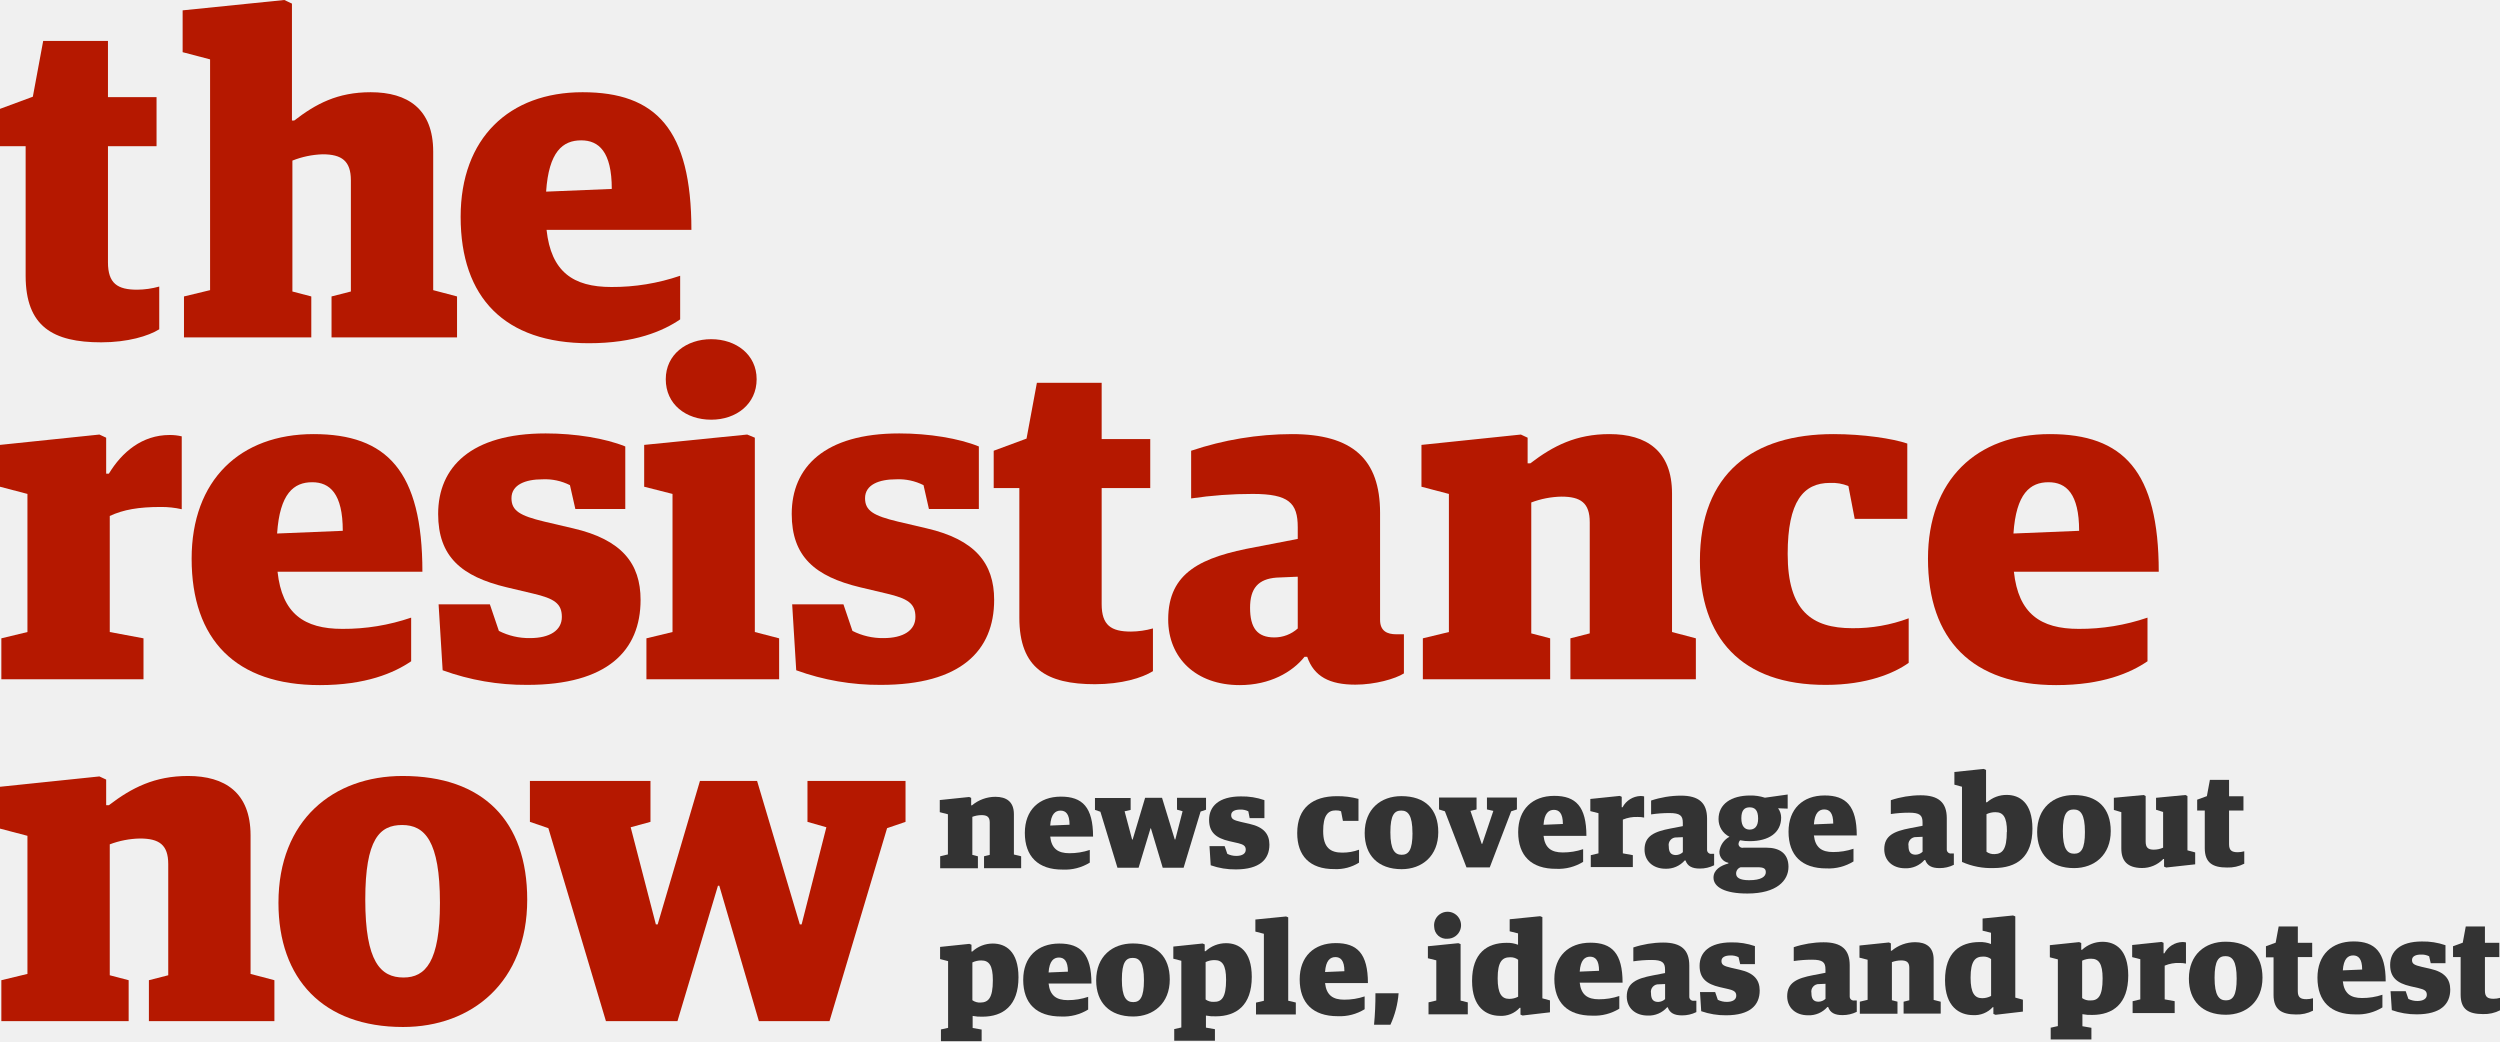
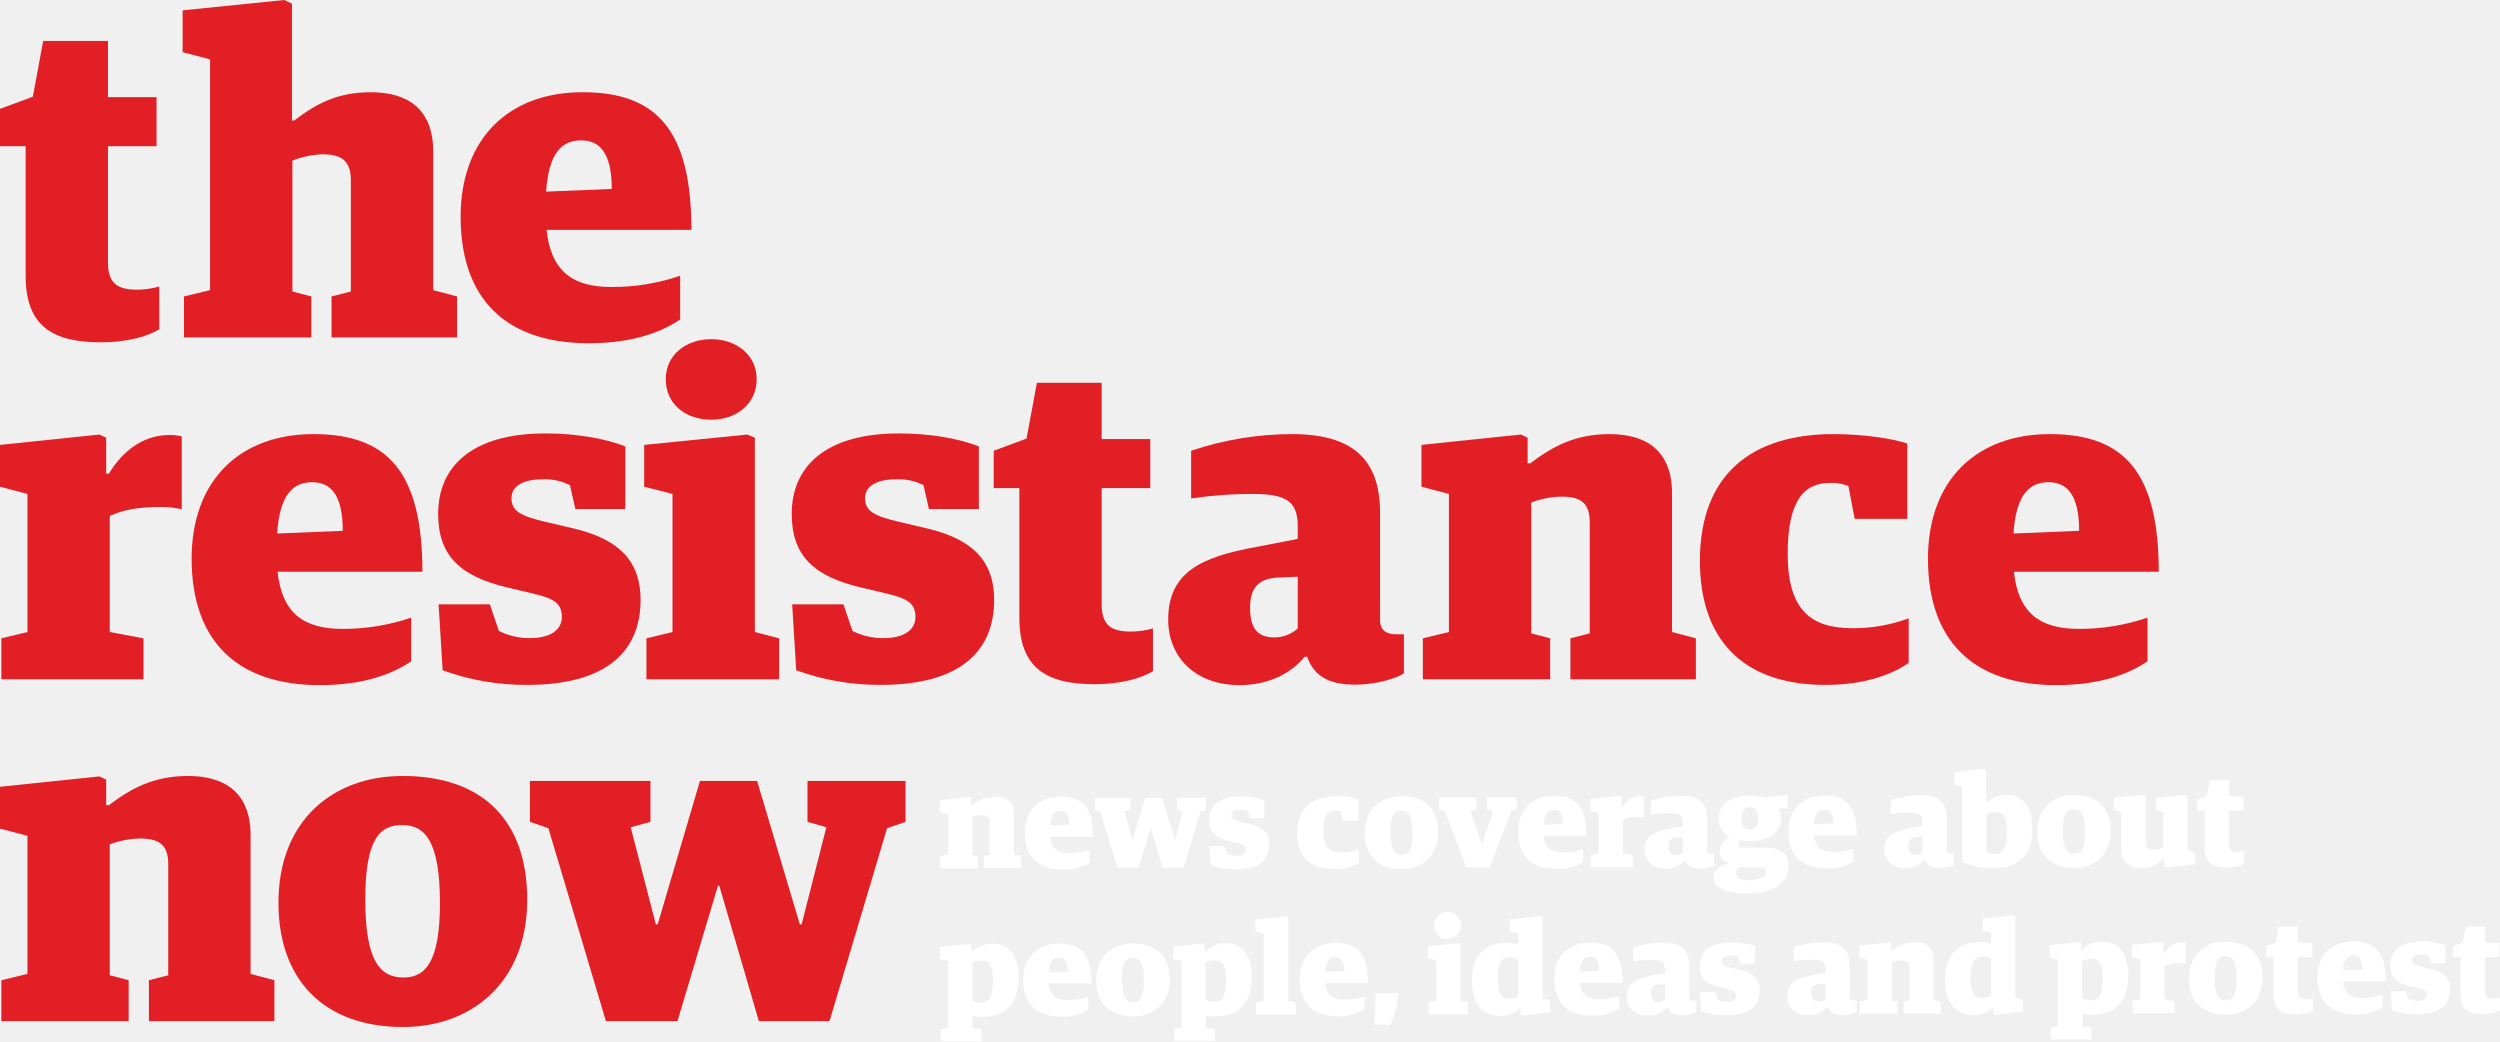
<svg xmlns="http://www.w3.org/2000/svg" viewBox="0 0 555.75 231.46">
  <defs>
-     <style>.a{fill:#b51800;}.b{fill:#333;}</style>
+     <style>.a{fill:#e31f26;}.b{fill:#fff;}</style>
  </defs>
  <path class="a" d="M6.7,70.95V42.15H1v-8.3l7.3-2.7,2.3-12.4H25v12.5H35.8v10.9H25v25.8c0,4.7,2.1,6.1,6.5,6.1a18.69,18.69,0,0,0,4.9-.7v9.5c-2.4,1.5-7,2.9-12.9,2.9C12.8,85.75,6.7,82.25,6.7,70.95Z" transform="translate(-1 -9.65)" />
  <path class="a" d="M41.9,75.55l5.8-1.4V22.85l-6.1-1.6v-9.3l22.6-2.3,1.7,0.8v26h0.5c4.8-3.7,9.6-6.3,17-6.3,8.2,0,13.9,3.7,13.9,13.2v30.8l5.3,1.4v9.1H74.7v-9.1l4.3-1.1V49.75c0-4.3-2-5.8-6.3-5.8a20,20,0,0,0-6.7,1.4v29.1l4.2,1.1v9.1H41.9v-9.1Z" transform="translate(-1 -9.65)" />
  <path class="a" d="M103.4,57.85c0-17.5,10.8-27.7,27.1-27.7s24.2,8.2,24.2,30.6H122.5c1,9.3,5.9,12.7,14.4,12.7a46.49,46.49,0,0,0,15.3-2.5v9.7c-3.8,2.6-10.1,5.3-20.3,5.3C113.2,85.95,103.4,75.85,103.4,57.85Zm33.6-6.2c0-8.3-2.9-10.8-6.8-10.8-4.1,0-7.2,2.5-7.8,11.4Z" transform="translate(-1 -9.65)" />
  <path class="a" d="M1.3,151.55l5.8-1.4v-30.7L1,117.85v-9.3l22.1-2.3,1.5,0.7v8h0.6c2.9-4.8,7.4-8.6,13.5-8.6a11.17,11.17,0,0,1,2.7.3v16.2a20.47,20.47,0,0,0-4.7-.5c-4.9,0-8.3.6-11.3,2v25.8l7.5,1.4v9.1H1.3v-9.1Z" transform="translate(-1 -9.65)" />
  <path class="a" d="M43.6,133.85c0-17.5,10.8-27.7,27.1-27.7s24.2,8.2,24.2,30.6H62.7c1,9.3,5.9,12.7,14.4,12.7a46.49,46.49,0,0,0,15.3-2.5v9.7c-3.8,2.6-10.1,5.3-20.3,5.3C53.4,161.95,43.6,151.85,43.6,133.85Zm33.6-6.2c0-8.3-2.9-10.8-6.8-10.8-4.1,0-7.2,2.5-7.8,11.4Z" transform="translate(-1 -9.65)" />
  <path class="a" d="M99.4,158.65L98.5,144h11.4l2,5.9a14.79,14.79,0,0,0,6.9,1.6c4.4,0,7.1-1.7,7.1-4.7s-1.7-4.1-6.4-5.2l-5.9-1.4c-10-2.4-15.2-6.8-15.2-16.3,0-10.4,7.3-17.9,23.9-17.9,6.6,0,13.3,1.1,17.7,2.9v13.9H128.9l-1.2-5.3a12.27,12.27,0,0,0-6.1-1.3c-3.8,0-6.9,1.2-6.9,4.2,0,2.8,1.9,3.9,7.3,5.2l6.4,1.5c10.8,2.5,15,7.8,15,15.9,0,11.3-7.4,18.9-25.2,18.9A53.91,53.91,0,0,1,99.4,158.65Z" transform="translate(-1 -9.65)" />
  <path class="a" d="M144.7,151.55l5.8-1.4v-30.7l-6.3-1.6v-9.3l22.9-2.3,1.7,0.7v43.2l5.4,1.4v9.1H144.7v-9.1Zm4.3-57.6c0-5.5,4.6-8.9,10.1-8.9s10.1,3.4,10.1,8.9-4.5,9-10.1,9S149,99.55,149,93.95Z" transform="translate(-1 -9.65)" />
  <path class="a" d="M178,158.65L177.1,144h11.4l2,5.9a14.79,14.79,0,0,0,6.9,1.6c4.4,0,7.1-1.7,7.1-4.7s-1.7-4.1-6.4-5.2l-5.9-1.4c-10-2.4-15.2-6.8-15.2-16.3,0-10.4,7.3-17.9,23.9-17.9,6.6,0,13.3,1.1,17.7,2.9v13.9H207.5l-1.2-5.3a12.27,12.27,0,0,0-6.1-1.3c-3.8,0-6.9,1.2-6.9,4.2,0,2.8,1.9,3.9,7.3,5.2l6.4,1.5c10.8,2.5,15,7.8,15,15.9,0,11.3-7.4,18.9-25.2,18.9A53.91,53.91,0,0,1,178,158.65Z" transform="translate(-1 -9.65)" />
  <path class="a" d="M227.6,146.95v-28.8h-5.7v-8.3l7.3-2.7,2.3-12.4h14.4v12.5h10.8v10.9H245.9v25.8c0,4.7,2.1,6.1,6.5,6.1a18.69,18.69,0,0,0,4.9-.7v9.5c-2.4,1.5-7,2.9-12.9,2.9C233.7,161.75,227.6,158.25,227.6,146.95Z" transform="translate(-1 -9.65)" />
  <path class="a" d="M260.69,147.35c0-10.5,7.4-13.9,19.5-16.1l9.3-1.8v-2.6c0-5.4-2-7.4-10-7.4a92.52,92.52,0,0,0-13.7,1v-10.6a70.75,70.75,0,0,1,22.4-3.7c13.5,0,19.6,5.6,19.6,17.5v23.8c0,2.5,1.6,3.2,3.6,3.2h1.7v8.7c-1.9,1.2-6.4,2.5-10.8,2.5-5.7,0-9.2-1.8-10.7-6.2H291c-2.7,3.4-7.7,6.3-14.4,6.3C266.9,161.95,260.69,155.95,260.69,147.35Zm28.8,2v-11.5l-4.7.2c-4.1.3-5.9,2.4-5.9,6.7,0,4.5,1.6,6.6,5.4,6.6A7.77,7.77,0,0,0,289.5,149.35Z" transform="translate(-1 -9.65)" />
  <path class="a" d="M317.29,151.55l5.8-1.4v-30.7l-6.1-1.6v-9.3l22.1-2.3,1.5,0.7v5.7h0.6c5.1-3.9,10.2-6.5,17.6-6.5,8.2,0,13.9,3.7,13.9,13.2v30.8l5.3,1.4v9.1H350.1v-9.1l4.3-1.1v-24.7c0-4.3-2-5.7-6.3-5.7a20,20,0,0,0-6.7,1.3v29.1l4.2,1.1v9.1h-28.3v-9.1Z" transform="translate(-1 -9.65)" />
  <path class="a" d="M378.89,134.35c0-19.6,11.9-28.2,29.7-28.2,6.6,0,13.2,1,16.4,2.1V125H413.3l-1.4-7.3a9.57,9.57,0,0,0-4.1-.7c-5.9,0-9.4,4.1-9.4,15.8,0,12.6,5.3,16.5,14.4,16.5a35.06,35.06,0,0,0,12.5-2.2V157c-3.2,2.3-9.3,4.9-18.4,4.9C388,161.95,378.89,151.35,378.89,134.35Z" transform="translate(-1 -9.65)" />
  <path class="a" d="M429.59,133.85c0-17.5,10.8-27.7,27.1-27.7s24.2,8.2,24.2,30.6h-32.2c1,9.3,5.9,12.7,14.4,12.7a46.5,46.5,0,0,0,15.3-2.5v9.7c-3.8,2.6-10.1,5.3-20.3,5.3C439.39,161.95,429.59,151.85,429.59,133.85Zm33.6-6.2c0-8.3-2.9-10.8-6.8-10.8-4.1,0-7.2,2.5-7.8,11.4Z" transform="translate(-1 -9.65)" />
  <path class="a" d="M1.3,227.55l5.8-1.4v-30.7L1,193.85v-9.3l22.1-2.3,1.5,0.7v5.7h0.6c5.1-3.9,10.2-6.5,17.6-6.5,8.2,0,13.9,3.7,13.9,13.2v30.8l5.3,1.4v9.1H34.1v-9.1l4.3-1.1v-24.7c0-4.3-2-5.7-6.3-5.7a20,20,0,0,0-6.7,1.3v29.1l4.2,1.1v9.1H1.3v-9.1Z" transform="translate(-1 -9.65)" />
  <path class="a" d="M62.9,210.35c0-18.4,12.2-28.2,27.6-28.2,17.9,0,27.7,10,27.7,27.5,0,18.3-12.3,28.3-27.6,28.3C72.8,237.95,62.9,227.25,62.9,210.35Zm35.9,0c0-13.8-3.4-17.3-8.4-17.3s-8.2,3.1-8.2,16.6c0,13.8,3.4,17.3,8.5,17.3C95.6,226.95,98.8,223.45,98.8,210.35Z" transform="translate(-1 -9.65)" />
  <path class="a" d="M122.9,193.75l-4.1-1.4v-9.1h26.8v9.1l-4.4,1.2,5.6,21.6h0.4l9.4-31.9h12.7l9.5,31.9h0.4l5.5-21.6-4.2-1.2v-9.1h21.8v9.1l-4.1,1.4-12.8,42.9H169.7l-8.8-30.1h-0.3l-9,30.1H135.7Z" transform="translate(-1 -9.65)" />
  <path class="b" d="M210,200l1.72-.41v-8.93l-1.81-.46v-2.7l6.54-.68,0.44,0.2v1.66h0.18a8.11,8.11,0,0,1,5.2-1.9c2.43,0,4.11,1.07,4.12,3.83v9L228,200v2.65h-8.25V200l1.27-.32v-7.18c0-1.25-.59-1.66-1.87-1.65a6,6,0,0,0-2,.38v8.46l1.24,0.32v2.65H210V200Z" transform="translate(-1 -9.65)" />
  <path class="b" d="M228.82,194.81c0-5.09,3.18-8.06,8-8.07s7.16,2.37,7.17,8.89l-9.53,0c0.3,2.7,1.75,3.69,4.27,3.69a14,14,0,0,0,4.53-.73v2.82a10.47,10.47,0,0,1-6,1.55C231.74,203,228.83,200,228.82,194.81Zm9.94-1.82c0-2.41-.86-3.14-2-3.14s-2.13.73-2.3,3.32Z" transform="translate(-1 -9.65)" />
  <path class="b" d="M245.62,190.1l-1.21-.41v-2.65h7.93v2.65L251,190l1.67,6.28h0.12l2.77-9.28h3.76l2.83,9.27h0.12l1.62-6.28-1.24-.35V187h6.45v2.65l-1.21.41-3.77,12.48h-4.65l-2.62-8.75h-0.09l-2.65,8.76h-4.7Z" transform="translate(-1 -9.65)" />
  <path class="b" d="M270.14,202l-0.27-4.25h3.37l0.59,1.71a4.43,4.43,0,0,0,2,.46c1.3,0,2.1-.5,2.1-1.37s-0.5-1.19-1.9-1.51l-1.75-.4c-3-.69-4.5-2-4.5-4.73,0-3,2.15-5.21,7.06-5.22a15.16,15.16,0,0,1,5.24.83v4h-3.28L278.5,190a3.68,3.68,0,0,0-1.81-.38c-1.12,0-2,.35-2,1.23s0.56,1.13,2.16,1.51l1.89,0.43c3.2,0.72,4.44,2.26,4.45,4.62,0,3.29-2.18,5.5-7.45,5.51A16.2,16.2,0,0,1,270.14,202Z" transform="translate(-1 -9.65)" />
  <path class="b" d="M289.37,194.86c0-5.7,3.51-8.21,8.77-8.22a17.68,17.68,0,0,1,4.85.6v4.89h-3.46L299.12,190a2.87,2.87,0,0,0-1.21-.2c-1.75,0-2.78,1.2-2.77,4.6,0,3.66,1.58,4.8,4.27,4.79a10.54,10.54,0,0,0,3.7-.65v2.88a9.52,9.52,0,0,1-5.44,1.43C292.07,202.89,289.38,199.81,289.37,194.86Z" transform="translate(-1 -9.65)" />
  <path class="b" d="M304.37,194.84c0-5.35,3.6-8.21,8.15-8.21,5.3,0,8.2,2.9,8.21,8,0,5.32-3.63,8.24-8.15,8.24C307.31,202.86,304.38,199.75,304.37,194.84Zm10.62,0c0-4-1-5-2.49-5s-2.42.91-2.42,4.83,1,5,2.52,5S315,198.63,315,194.82Z" transform="translate(-1 -9.65)" />
  <path class="b" d="M322.2,190l-1.3-.41v-2.65h8.34v2.65l-1.36.32,2.5,7.33h0.12l2.47-7.33-1.42-.32v-2.65h6.66v2.65l-1.27.41-4.77,12.48H327Z" transform="translate(-1 -9.65)" />
  <path class="b" d="M338.49,194.64c0-5.09,3.18-8.06,8-8.07s7.16,2.37,7.17,8.89l-9.53,0c0.3,2.7,1.75,3.69,4.27,3.69a14,14,0,0,0,4.53-.73v2.82a10.47,10.47,0,0,1-6,1.55C341.4,202.81,338.5,199.88,338.49,194.64Zm9.94-1.82c0-2.41-.86-3.14-2-3.14s-2.13.73-2.3,3.32Z" transform="translate(-1 -9.65)" />
  <path class="b" d="M354.62,199.76l1.72-.41v-8.93l-1.81-.46v-2.7l6.54-.68,0.44,0.2v2.33h0.18a4.71,4.71,0,0,1,4-2.51,3.36,3.36,0,0,1,.8.09v4.71a6.17,6.17,0,0,0-1.39-.14,7.72,7.72,0,0,0-3.34.59v7.5l2.22,0.4v2.65h-9.35v-2.65Z" transform="translate(-1 -9.65)" />
  <path class="b" d="M366.58,198.52c0-3.05,2.18-4,5.76-4.69l2.75-.53v-0.76c0-1.57-.6-2.15-3-2.15a27.93,27.93,0,0,0-4.05.3v-3.08a21.24,21.24,0,0,1,6.63-1.09c4,0,5.8,1.62,5.81,5.08v6.92a0.89,0.89,0,0,0,1.07.93h0.5V202a7,7,0,0,1-3.19.73c-1.69,0-2.72-.52-3.17-1.8h-0.18a5.41,5.41,0,0,1-4.26,1.84C368.42,202.77,366.58,201,366.58,198.52Zm8.52,0.57v-3.34l-1.39.06a1.67,1.67,0,0,0-1.74,2c0,1.31.48,1.92,1.6,1.92A2.32,2.32,0,0,0,375.1,199.09Z" transform="translate(-1 -9.65)" />
  <path class="b" d="M381.91,204.75c0-1.72,1.56-2.68,3.31-3.15v-0.15a2.46,2.46,0,0,1-2-2.5,4.3,4.3,0,0,1,2.24-3.29,4.35,4.35,0,0,1-2.43-3.92c0-3.37,2.83-5.24,7-5.25a10,10,0,0,1,3.31.49l5.06-.71v3.14l-2.13-.08a3.52,3.52,0,0,1,.68,2.06c0,3.37-2.74,5.24-6.94,5.25a10.4,10.4,0,0,1-2.19-.2,1.39,1.39,0,0,0-.35.87,0.88,0.88,0,0,0,1.1.78h5.12c2.75,0,4.88,1.16,4.89,4.24s-2.62,5.94-9.1,5.95C384.38,208.3,381.92,206.82,381.91,204.75Zm11.63-1.21c0-.84-0.5-1.1-1.87-1.1h-3.73a1.45,1.45,0,0,0-1,1.43c0,0.84.77,1.45,2.87,1.45C392.57,205.32,393.54,204.5,393.54,203.54Zm-1.71-11.92c0-2-.83-2.5-1.9-2.5s-1.83.58-1.83,2.42,0.8,2.53,1.84,2.53S391.84,193.45,391.83,191.62Z" transform="translate(-1 -9.65)" />
  <path class="b" d="M398.59,194.55c0-5.09,3.18-8.06,8-8.07s7.16,2.37,7.17,8.89l-9.53,0c0.3,2.7,1.75,3.69,4.27,3.69a14,14,0,0,0,4.53-.73v2.82a10.48,10.48,0,0,1-6,1.55C401.5,202.71,398.6,199.78,398.59,194.55Zm9.94-1.82c0-2.41-.86-3.14-2-3.14s-2.13.73-2.3,3.32Z" transform="translate(-1 -9.65)" />
  <path class="b" d="M419.87,198.44c0-3.05,2.18-4,5.76-4.69l2.75-.53v-0.76c0-1.57-.59-2.15-3-2.15a27.78,27.78,0,0,0-4.05.3v-3.08a21.26,21.26,0,0,1,6.63-1.09c4,0,5.8,1.62,5.81,5.08v6.92a0.89,0.89,0,0,0,1.07.93h0.5v2.53a7.05,7.05,0,0,1-3.19.73c-1.69,0-2.72-.52-3.17-1.8h-0.18a5.41,5.41,0,0,1-4.26,1.84C421.71,202.68,419.87,200.94,419.87,198.44Zm8.52,0.57v-3.34l-1.39.06a1.67,1.67,0,0,0-1.74,2c0,1.31.48,1.92,1.6,1.92A2.32,2.32,0,0,0,428.39,199Z" transform="translate(-1 -9.65)" />
  <path class="b" d="M437.15,201.26l0-16.72-1.69-.46v-2.82l6.54-.68,0.5,0.23V188h0.21a6.53,6.53,0,0,1,4.38-1.64c2.84,0,5.71,1.68,5.72,7.49,0,6.37-3.51,8.76-8.6,8.77A16,16,0,0,1,437.15,201.26Zm10-6.7c0-3.29-.86-4.36-2.55-4.36a4.48,4.48,0,0,0-2,.44V199a2.77,2.77,0,0,0,1.78.52C446.09,199.47,447.12,198.54,447.11,194.56Z" transform="translate(-1 -9.65)" />
  <path class="b" d="M453.86,194.6c0-5.35,3.6-8.21,8.15-8.21,5.3,0,8.2,2.9,8.21,8,0,5.32-3.63,8.24-8.15,8.24C456.8,202.63,453.87,199.52,453.86,194.6Zm10.62,0c0-4-1-5-2.49-5s-2.42.91-2.42,4.83,1,5,2.52,5S464.49,198.4,464.48,194.59Z" transform="translate(-1 -9.65)" />
  <path class="b" d="M472.57,198.27v-8.08l-1.66-.49V187l6.63-.62,0.44,0.23,0,10.09c0,1.28.45,1.83,1.78,1.83a5.13,5.13,0,0,0,2.1-.44v-7.94l-1.57-.49V187l6.51-.62,0.47,0.23,0,12.07,1.72,0.46v2.65l-6.45.71-0.47-.2v-1.69h-0.18a6.49,6.49,0,0,1-4.76,2C473.88,202.57,472.57,201,472.57,198.27Z" transform="translate(-1 -9.65)" />
  <path class="b" d="M491.12,198.21v-8.38h-1.69v-2.41l2.16-.79,0.67-3.61h4.26v3.64h3.2v3.17h-3.2v7.5c0,1.37.62,1.77,1.93,1.77a5.59,5.59,0,0,0,1.45-.21v2.76a7.73,7.73,0,0,1-3.81.85C492.94,202.51,491.13,201.5,491.12,198.21Z" transform="translate(-1 -9.65)" />
  <path class="b" d="M210.07,238.52l1.69-.38,0-14.83-1.78-.46v-2.7l6.51-.68,0.47,0.2v1.51h0.18a6.7,6.7,0,0,1,4.55-1.78c2.84,0,5.71,1.68,5.72,7.49,0,6.37-3.48,8.76-8,8.77a9.55,9.55,0,0,1-2.19-.17v2.68l2,0.35v2.59h-9.05v-2.59Zm11.64-11c0-3.29-.87-4.36-2.55-4.36a4.47,4.47,0,0,0-2,.44V232a2.86,2.86,0,0,0,1.81.52C220.69,232.48,221.72,231.55,221.71,227.56Z" transform="translate(-1 -9.65)" />
  <path class="b" d="M228.46,227.47c0-5.09,3.18-8.06,8-8.07s7.16,2.37,7.17,8.89l-9.53,0c0.3,2.7,1.75,3.69,4.27,3.69a14,14,0,0,0,4.53-.73v2.82a10.47,10.47,0,0,1-6,1.55C231.37,235.63,228.47,232.7,228.46,227.47Zm9.94-1.82c0-2.41-.86-3.14-2-3.14s-2.13.73-2.3,3.32Z" transform="translate(-1 -9.65)" />
  <path class="b" d="M244.68,227.59c0-5.35,3.6-8.21,8.15-8.21,5.3,0,8.2,2.9,8.21,8,0,5.32-3.63,8.24-8.15,8.24C247.62,235.61,244.68,232.5,244.68,227.59Zm10.62,0c0-4-1-5-2.49-5s-2.42.91-2.42,4.83,1,5,2.52,5S255.3,231.38,255.3,227.57Z" transform="translate(-1 -9.65)" />
  <path class="b" d="M261.92,238.44l1.69-.38,0-14.83-1.78-.46v-2.7l6.51-.68,0.47,0.2v1.51H269a6.7,6.7,0,0,1,4.55-1.78c2.84,0,5.71,1.68,5.72,7.49,0,6.37-3.48,8.76-8,8.77a9.52,9.52,0,0,1-2.19-.17v2.68l2,0.35V241h-9.05v-2.59Zm11.64-11c0-3.29-.87-4.36-2.55-4.36a4.46,4.46,0,0,0-2,.44v8.32a2.86,2.86,0,0,0,1.81.52C272.53,232.4,273.56,231.47,273.56,227.48Z" transform="translate(-1 -9.65)" />
  <path class="b" d="M280.22,232.53l1.74-.41,0-14.89-1.89-.49v-2.68l6.83-.68,0.47,0.2,0,18.53,1.69,0.4v2.65h-8.85v-2.65Z" transform="translate(-1 -9.65)" />
  <path class="b" d="M289.92,227.37c0-5.09,3.18-8.06,8-8.07s7.16,2.37,7.17,8.89l-9.53,0c0.3,2.7,1.75,3.69,4.27,3.69a14,14,0,0,0,4.53-.73V234a10.48,10.48,0,0,1-6,1.55C292.83,235.54,289.93,232.6,289.92,227.37Zm9.94-1.82c0-2.41-.86-3.14-2-3.14s-2.13.73-2.3,3.32Z" transform="translate(-1 -9.65)" />
  <path class="b" d="M306.76,230.45h5.15a20.58,20.58,0,0,1-1.82,7h-3.64A70,70,0,0,0,306.76,230.45Z" transform="translate(-1 -9.65)" />
  <path class="b" d="M318.57,232.47l1.72-.41v-8.93l-1.87-.46V220l6.77-.68,0.5,0.2,0,12.56,1.6,0.4v2.65h-8.73v-2.65Zm1.25-16.75a3,3,0,1,1,3,2.61A2.71,2.71,0,0,1,319.82,215.72Z" transform="translate(-1 -9.65)" />
  <path class="b" d="M328.24,227.72c0-6.22,3.36-8.47,7.65-8.48a6.48,6.48,0,0,1,2.57.43v-2.53l-1.86-.46V214l6.77-.68,0.5,0.2,0,18.06,1.69,0.46v2.65l-6.09.71-0.47-.2v-1.51h-0.18a5.5,5.5,0,0,1-4.44,1.78C331.45,235.45,328.25,233.65,328.24,227.72Zm10.24,3.5V223a2.75,2.75,0,0,0-1.81-.55c-1.66,0-2.75.91-2.74,4.69,0,3.43.92,4.56,2.58,4.56A4.21,4.21,0,0,0,338.48,231.22Z" transform="translate(-1 -9.65)" />
  <path class="b" d="M346.53,227.28c0-5.09,3.18-8.06,8-8.07s7.16,2.37,7.17,8.89l-9.53,0c0.3,2.7,1.75,3.69,4.27,3.69a14,14,0,0,0,4.53-.73v2.82a10.47,10.47,0,0,1-6,1.55C349.44,235.45,346.54,232.52,346.53,227.28Zm9.94-1.82c0-2.41-.86-3.14-2-3.14s-2.13.73-2.3,3.32Z" transform="translate(-1 -9.65)" />
  <path class="b" d="M362.63,231.18c0-3.05,2.18-4,5.76-4.69l2.75-.53v-0.76c0-1.57-.6-2.15-3-2.15a28,28,0,0,0-4.05.3v-3.08a21.25,21.25,0,0,1,6.63-1.09c4,0,5.8,1.62,5.81,5.08v6.92a0.89,0.89,0,0,0,1.07.93h0.5v2.53a7,7,0,0,1-3.19.73c-1.69,0-2.72-.52-3.17-1.8H371.6a5.41,5.41,0,0,1-4.26,1.84C364.47,235.42,362.64,233.68,362.63,231.18Zm8.52,0.57V228.4l-1.39.06a1.67,1.67,0,0,0-1.74,2c0,1.31.48,1.92,1.6,1.92A2.32,2.32,0,0,0,371.15,231.75Z" transform="translate(-1 -9.65)" />
  <path class="b" d="M379.18,234.44l-0.27-4.25h3.37l0.59,1.72a4.44,4.44,0,0,0,2,.46c1.3,0,2.1-.5,2.1-1.37s-0.5-1.19-1.9-1.51l-1.75-.4c-3-.69-4.5-2-4.5-4.73,0-3,2.15-5.21,7.06-5.22a15.13,15.13,0,0,1,5.24.83v4h-3.28l-0.36-1.54a3.68,3.68,0,0,0-1.8-.38c-1.12,0-2,.35-2,1.23s0.56,1.13,2.16,1.51l1.89,0.43c3.2,0.72,4.44,2.26,4.45,4.62,0,3.29-2.18,5.5-7.45,5.51A16.23,16.23,0,0,1,379.18,234.44Z" transform="translate(-1 -9.65)" />
  <path class="b" d="M398.29,231.12c0-3.05,2.18-4,5.76-4.69l2.75-.53v-0.76c0-1.57-.59-2.15-3-2.15a27.81,27.81,0,0,0-4.05.3v-3.08a21.26,21.26,0,0,1,6.63-1.09c4,0,5.8,1.62,5.81,5.08v6.92a0.89,0.89,0,0,0,1.07.93h0.5v2.53a7.05,7.05,0,0,1-3.19.73c-1.69,0-2.72-.52-3.17-1.8h-0.18a5.41,5.41,0,0,1-4.26,1.84C400.13,235.37,398.29,233.63,398.29,231.12Zm8.52,0.57v-3.34l-1.39.06a1.67,1.67,0,0,0-1.74,2c0,1.31.48,1.92,1.6,1.92A2.32,2.32,0,0,0,406.81,231.69Z" transform="translate(-1 -9.65)" />
  <path class="b" d="M414.45,232.32l1.72-.41V223l-1.81-.46v-2.7l6.54-.68,0.44,0.2V221h0.18a8.11,8.11,0,0,1,5.21-1.9c2.43,0,4.11,1.07,4.12,3.83v9l1.57,0.4v2.65h-8.25v-2.65l1.27-.32V224.8c0-1.25-.59-1.66-1.87-1.65a6,6,0,0,0-2,.38V232l1.24,0.32V235h-8.37v-2.65Z" transform="translate(-1 -9.65)" />
  <path class="b" d="M433.38,227.55c0-6.22,3.36-8.47,7.65-8.48a6.48,6.48,0,0,1,2.57.43V217l-1.87-.46v-2.7l6.77-.68,0.5,0.2,0,18.06,1.69,0.46v2.65l-6.09.71-0.47-.2v-1.51H444a5.5,5.5,0,0,1-4.43,1.78C436.59,235.28,433.39,233.48,433.38,227.55Zm10.24,3.5v-8.2a2.75,2.75,0,0,0-1.81-.55c-1.66,0-2.75.91-2.75,4.69,0,3.43.92,4.56,2.58,4.56A4.21,4.21,0,0,0,443.62,231.05Z" transform="translate(-1 -9.65)" />
  <path class="b" d="M456.77,238.13l1.69-.38,0-14.83-1.78-.46v-2.7l6.51-.68,0.47,0.2v1.51h0.18a6.71,6.71,0,0,1,4.55-1.78c2.84,0,5.71,1.68,5.72,7.49,0,6.37-3.48,8.76-8,8.77a9.54,9.54,0,0,1-2.19-.17v2.68l2,0.35v2.59h-9.05v-2.59Zm11.64-11c0-3.29-.87-4.36-2.55-4.36a4.47,4.47,0,0,0-2,.44v8.32a2.87,2.87,0,0,0,1.81.52C467.38,232.09,468.42,231.16,468.41,227.17Z" transform="translate(-1 -9.65)" />
  <path class="b" d="M475.08,232.22l1.71-.41v-8.93l-1.81-.46v-2.7l6.54-.68,0.44,0.2v2.33h0.18a4.71,4.71,0,0,1,4-2.51,3.36,3.36,0,0,1,.8.09v4.71a6.19,6.19,0,0,0-1.39-.14,7.72,7.72,0,0,0-3.34.59v7.5l2.22,0.4v2.65h-9.35v-2.65Z" transform="translate(-1 -9.65)" />
  <path class="b" d="M487.59,227.2c0-5.35,3.6-8.21,8.15-8.21,5.3,0,8.2,2.9,8.21,8,0,5.32-3.63,8.24-8.15,8.24C490.53,235.22,487.6,232.12,487.59,227.2Zm10.62,0c0-4-1-5-2.49-5s-2.42.91-2.42,4.83,1,5,2.52,5S498.22,231,498.21,227.19Z" transform="translate(-1 -9.65)" />
  <path class="b" d="M506.41,230.84v-8.38h-1.69V220l2.16-.79,0.67-3.61h4.26v3.64H515v3.17h-3.2V230c0,1.37.62,1.77,1.93,1.77a5.59,5.59,0,0,0,1.45-.21v2.76a7.73,7.73,0,0,1-3.81.85C508.23,235.14,506.42,234.12,506.41,230.84Z" transform="translate(-1 -9.65)" />
  <path class="b" d="M516.17,227c0-5.09,3.18-8.06,8-8.07s7.16,2.37,7.17,8.89l-9.53,0c0.3,2.7,1.75,3.69,4.27,3.69a14,14,0,0,0,4.53-.73v2.82a10.47,10.47,0,0,1-6,1.55C519.09,235.18,516.18,232.25,516.17,227Zm9.94-1.82c0-2.41-.86-3.14-2-3.14s-2.13.73-2.3,3.32Z" transform="translate(-1 -9.65)" />
  <path class="b" d="M532.7,234.2L532.42,230h3.37l0.59,1.71a4.43,4.43,0,0,0,2,.46c1.3,0,2.1-.5,2.1-1.37s-0.5-1.19-1.9-1.51l-1.75-.4c-3-.69-4.5-2-4.5-4.73,0-3,2.15-5.21,7.06-5.22a15.15,15.15,0,0,1,5.24.83v4h-3.28L541,222.23a3.68,3.68,0,0,0-1.81-.38c-1.12,0-2,.35-2,1.22s0.56,1.13,2.16,1.51l1.89,0.43c3.2,0.72,4.44,2.26,4.45,4.62,0,3.29-2.18,5.5-7.45,5.51A16.19,16.19,0,0,1,532.7,234.2Z" transform="translate(-1 -9.65)" />
  <path class="b" d="M548,230.77V222.4h-1.69V220l2.16-.79,0.67-3.61h4.26v3.64h3.2v3.17h-3.2v7.5c0,1.37.62,1.77,1.93,1.77a5.62,5.62,0,0,0,1.45-.21v2.76a7.73,7.73,0,0,1-3.81.85C549.77,235.07,548,234.06,548,230.77Z" transform="translate(-1 -9.65)" />
</svg>
